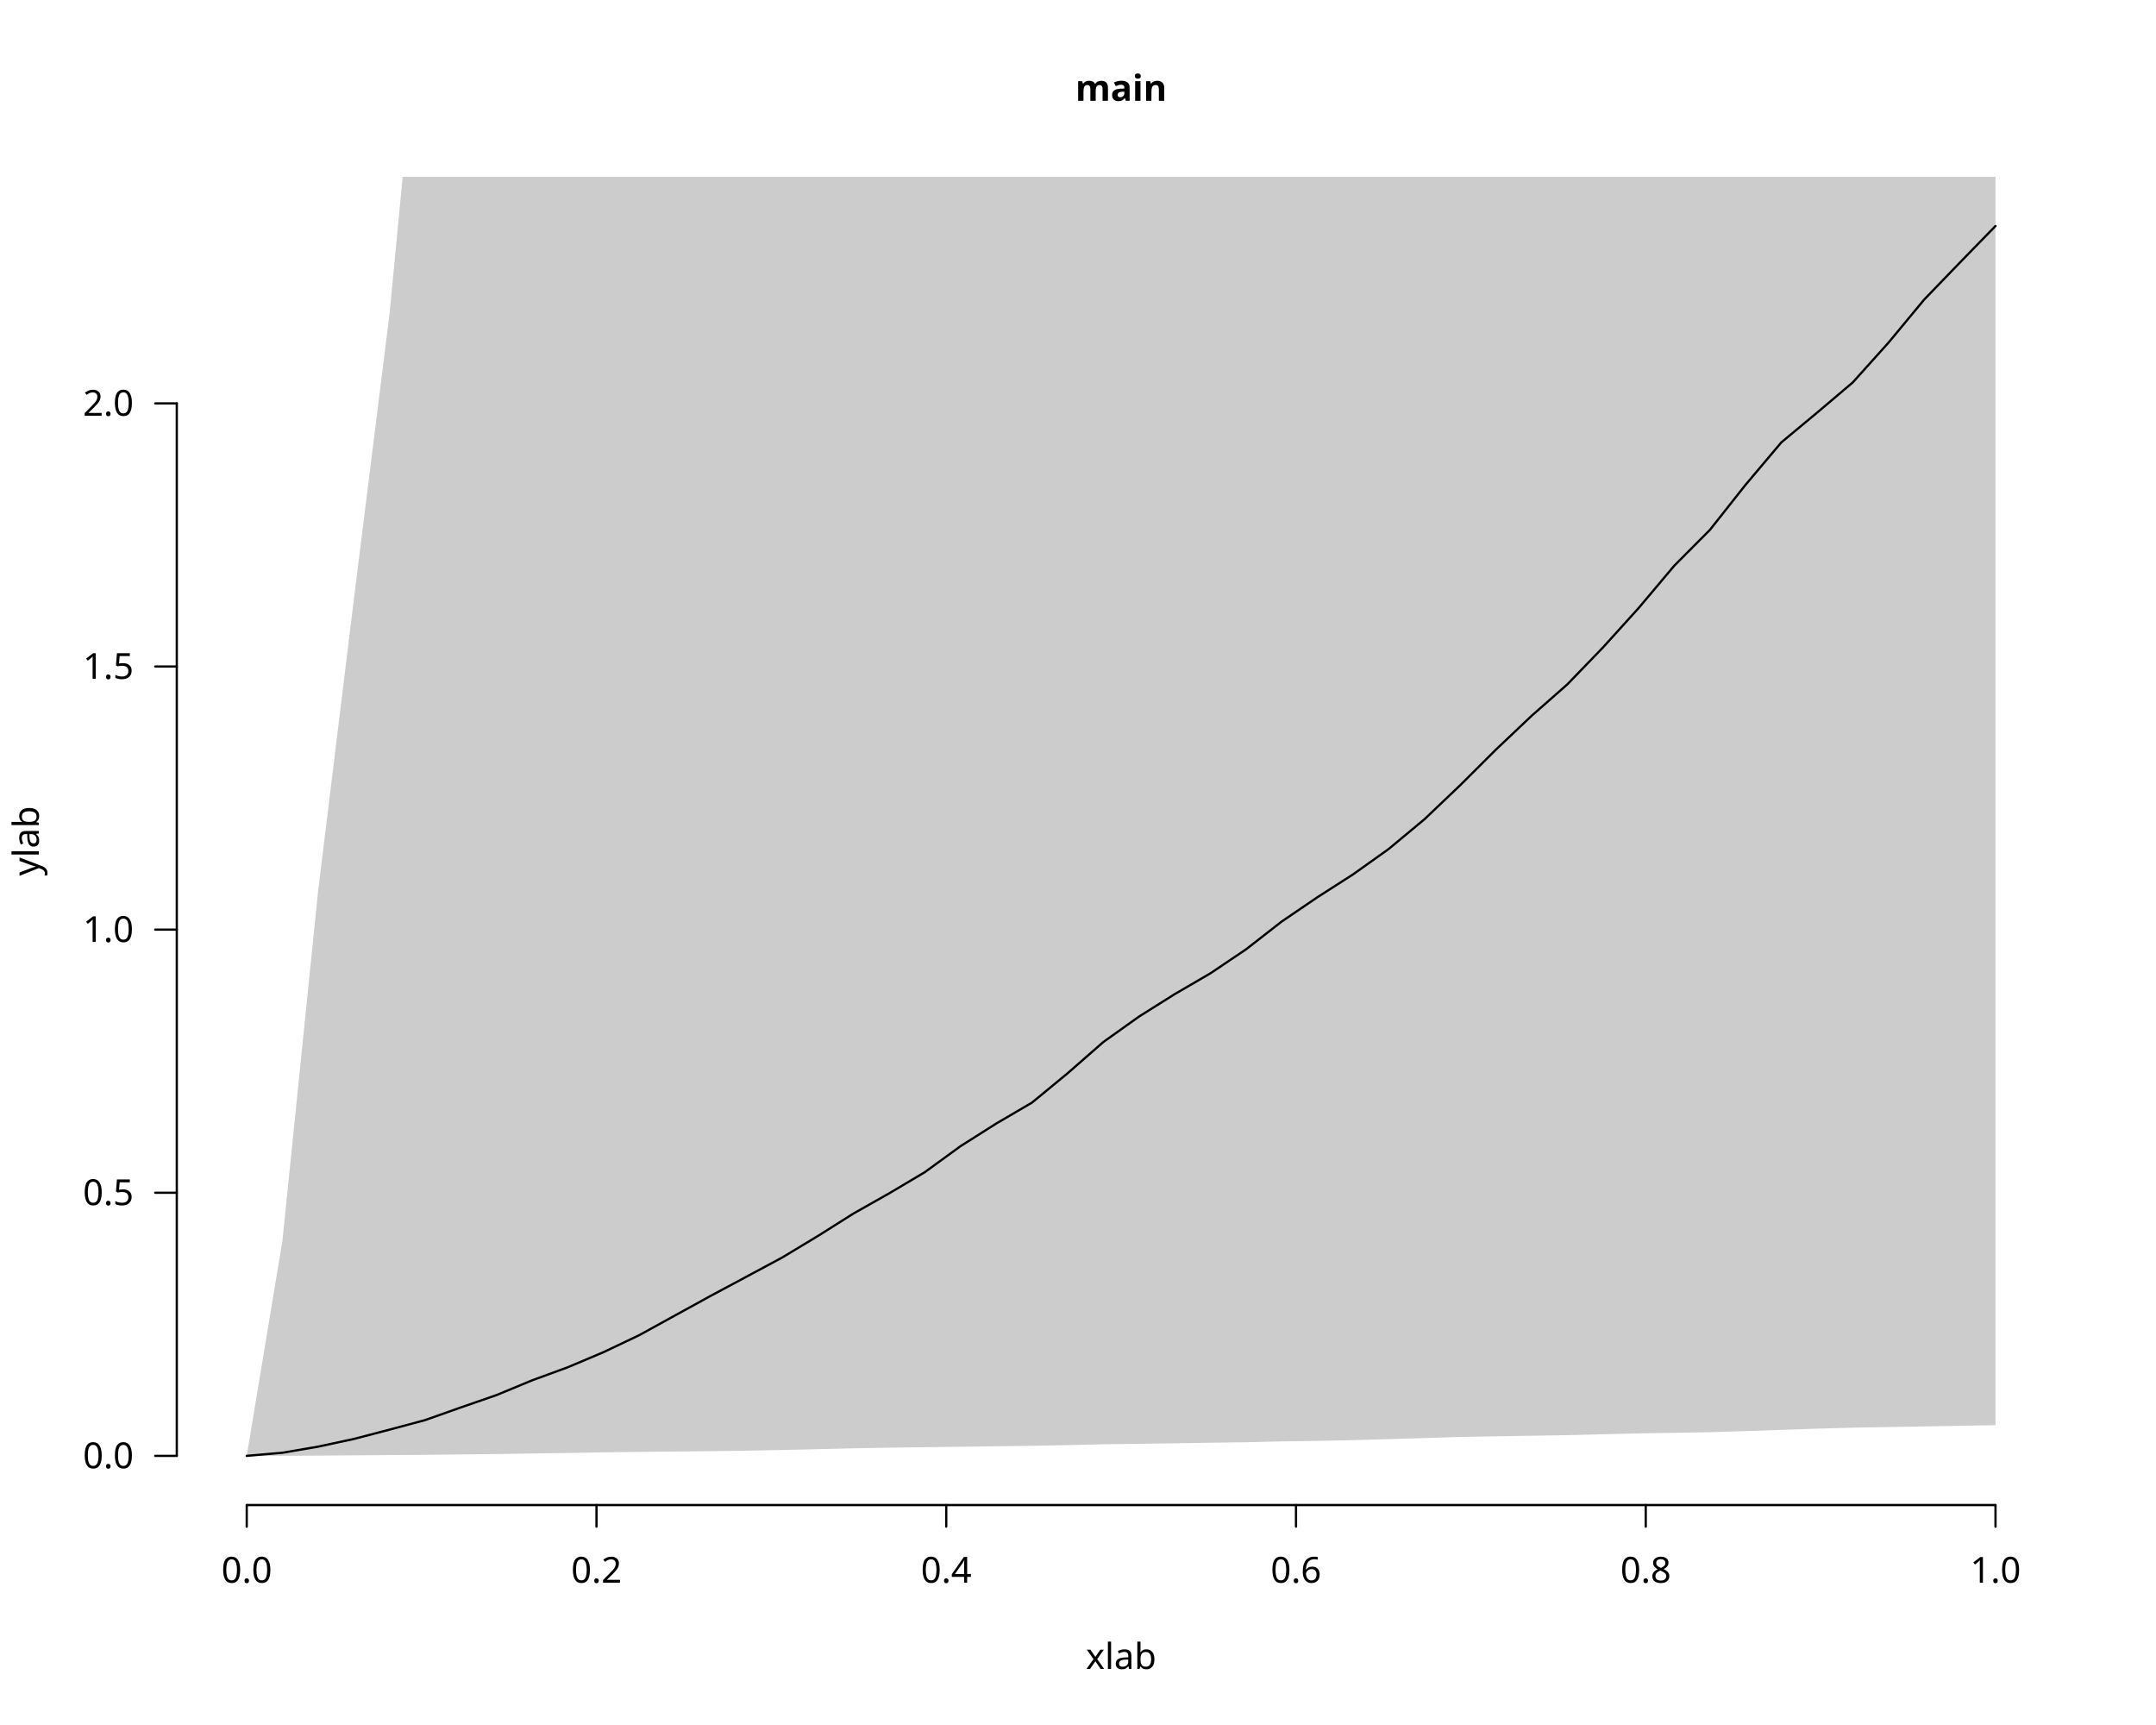
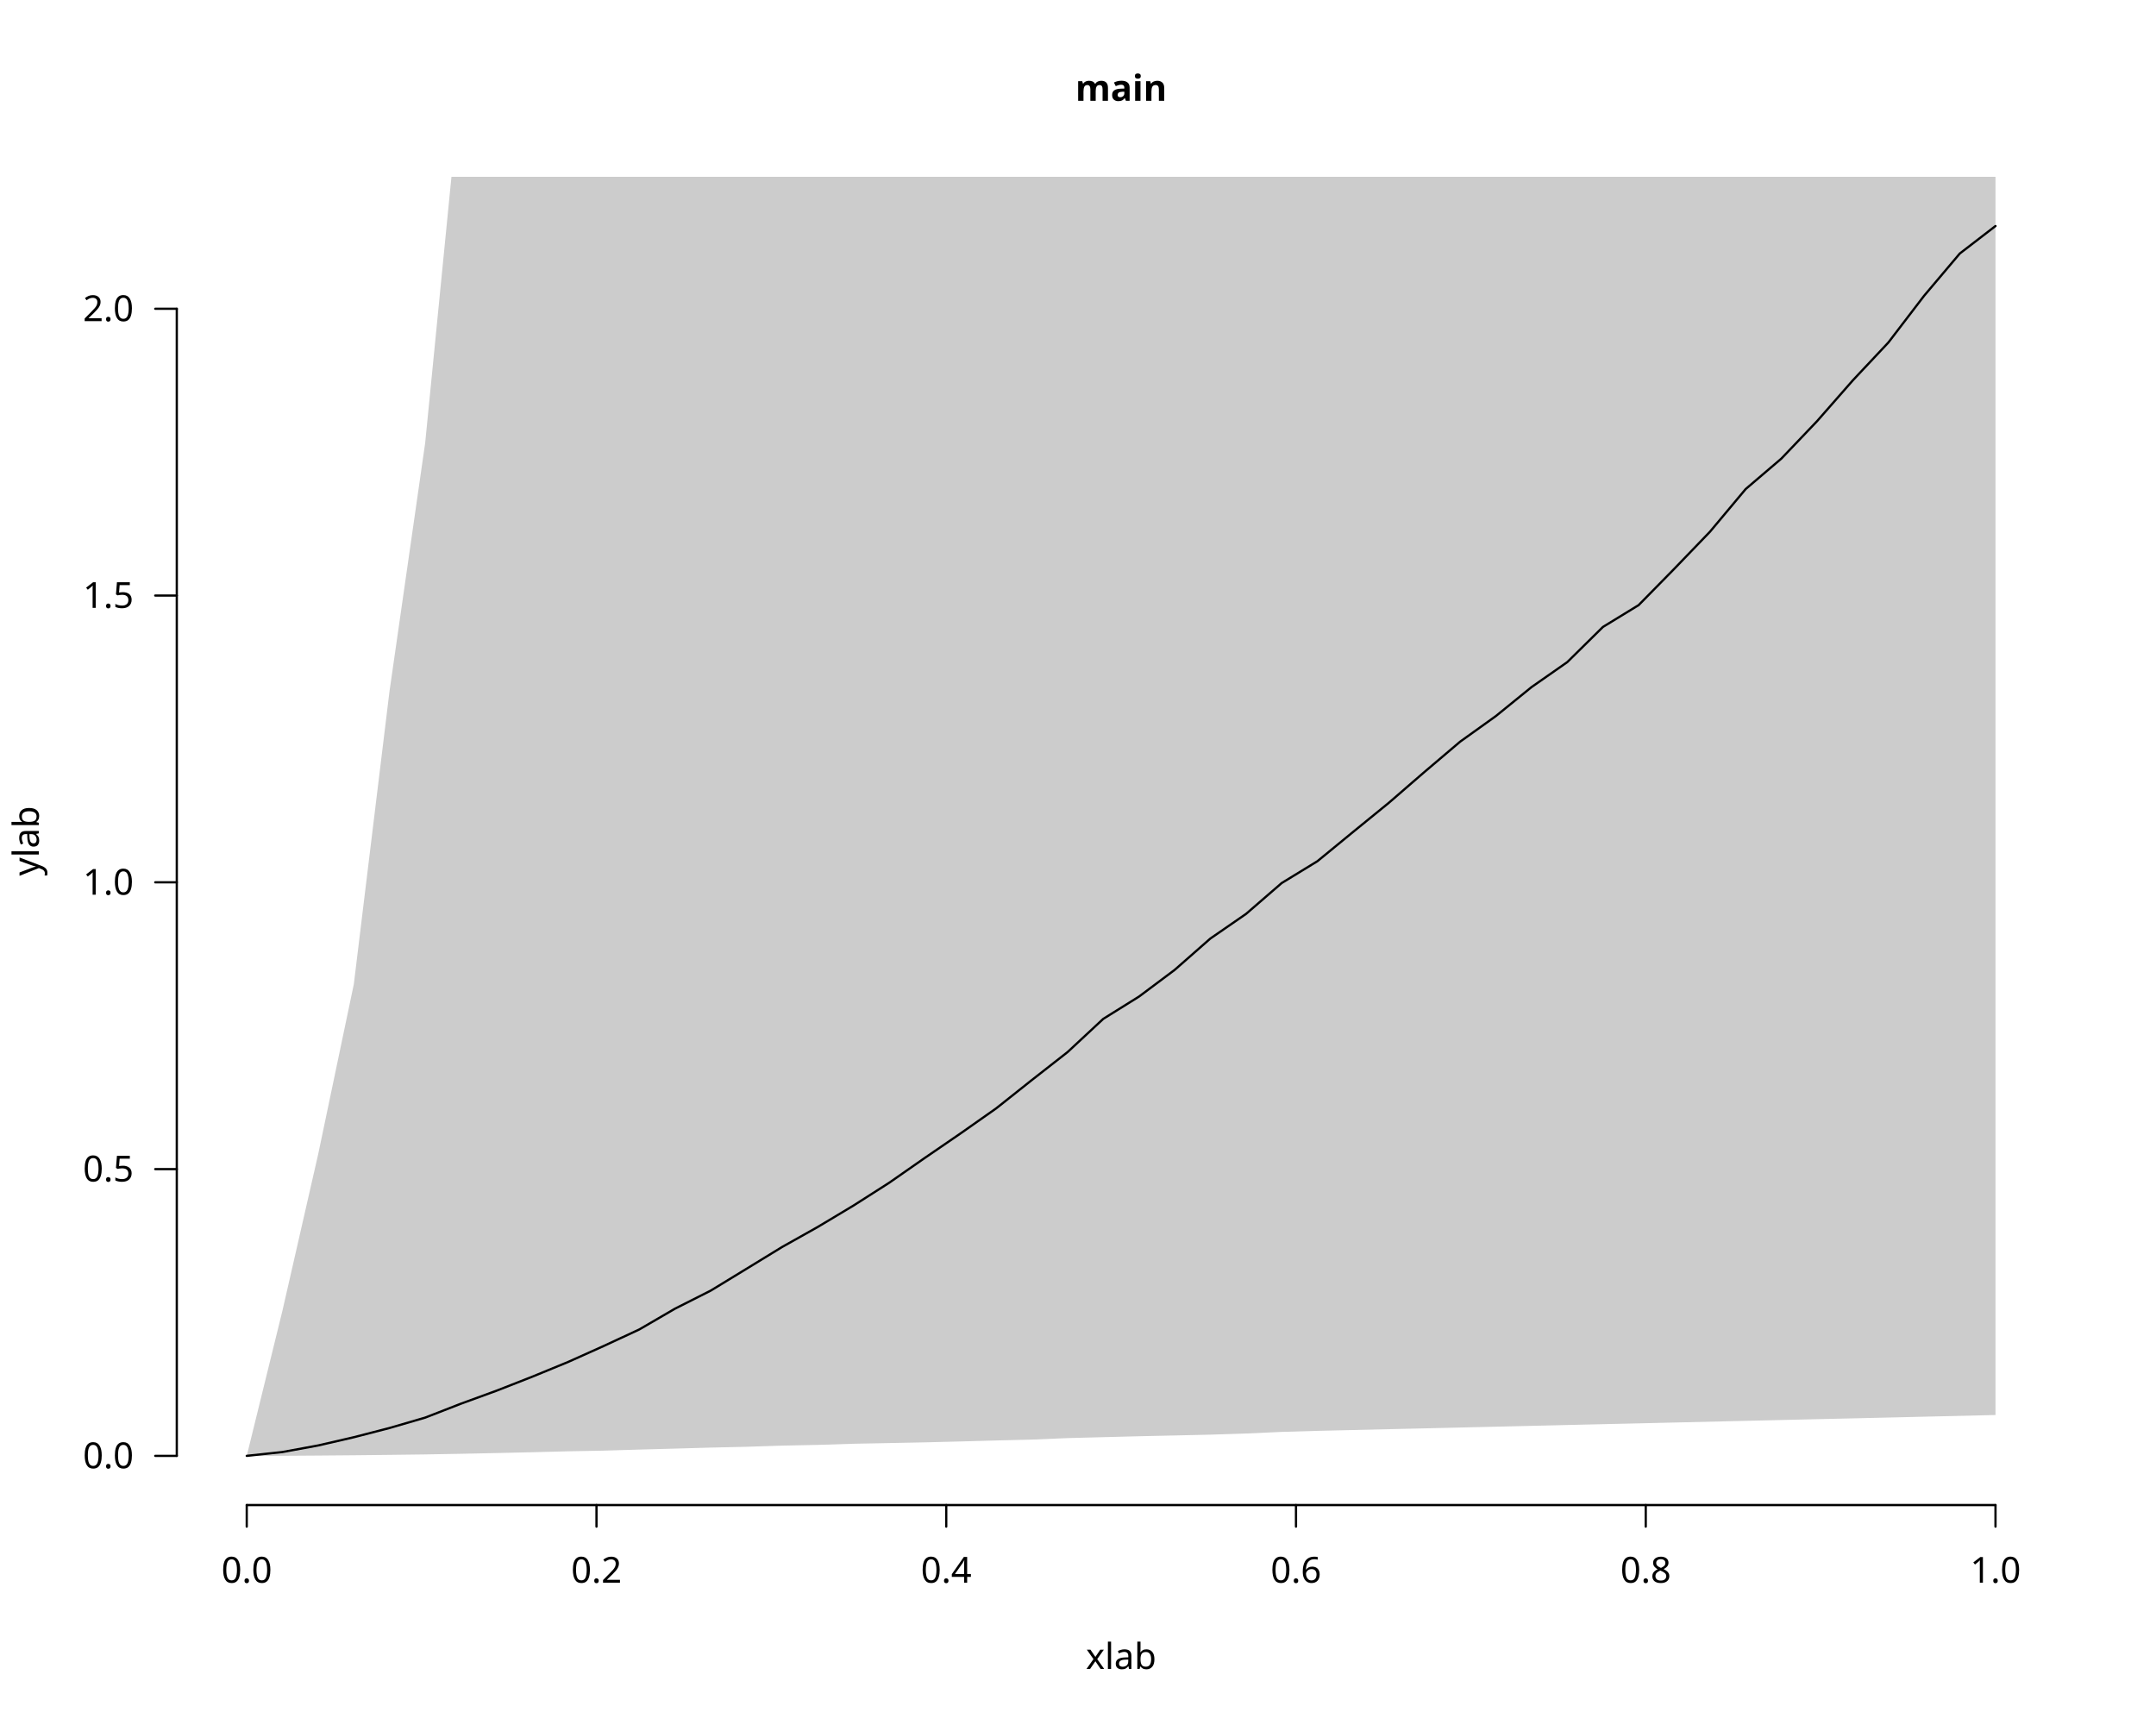
<svg xmlns="http://www.w3.org/2000/svg" class="svglite" data-engine-version="2.0" width="720.00pt" height="576.00pt" viewBox="0 0 720.00 576.00">
  <defs>
    <style type="text/css">
    .svglite line, .svglite polyline, .svglite polygon, .svglite path, .svglite rect, .svglite circle {
      fill: none;
      stroke: #000000;
      stroke-linecap: round;
      stroke-linejoin: round;
      stroke-miterlimit: 10.00;
    }
  </style>
  </defs>
  <rect width="100%" height="100%" style="stroke: none; fill: #FFFFFF;" />
  <defs>
    <clipPath id="cpMC4wMHw3MjAuMDB8MC4wMHw1NzYuMDA=">
      <rect x="0.00" y="0.00" width="720.00" height="576.00" />
    </clipPath>
  </defs>
  <g clip-path="url(#cpMC4wMHw3MjAuMDB8MC4wMHw1NzYuMDA=)">
    <line x1="82.40" y1="502.56" x2="666.40" y2="502.56" style="stroke-width: 0.75;" />
    <line x1="82.40" y1="502.56" x2="82.40" y2="509.76" style="stroke-width: 0.75;" />
    <line x1="199.20" y1="502.56" x2="199.20" y2="509.76" style="stroke-width: 0.75;" />
    <line x1="316.00" y1="502.56" x2="316.00" y2="509.76" style="stroke-width: 0.75;" />
    <line x1="432.80" y1="502.56" x2="432.80" y2="509.76" style="stroke-width: 0.75;" />
    <line x1="549.60" y1="502.56" x2="549.60" y2="509.76" style="stroke-width: 0.75;" />
    <line x1="666.40" y1="502.56" x2="666.40" y2="509.76" style="stroke-width: 0.75;" />
    <text x="82.40" y="528.48" text-anchor="middle" style="font-size: 12.00px; font-family: sans;" textLength="16.68px" lengthAdjust="spacingAndGlyphs">0.0</text>
    <text x="199.20" y="528.48" text-anchor="middle" style="font-size: 12.00px; font-family: sans;" textLength="16.68px" lengthAdjust="spacingAndGlyphs">0.2</text>
    <text x="316.00" y="528.48" text-anchor="middle" style="font-size: 12.00px; font-family: sans;" textLength="16.68px" lengthAdjust="spacingAndGlyphs">0.4</text>
    <text x="432.80" y="528.48" text-anchor="middle" style="font-size: 12.00px; font-family: sans;" textLength="16.68px" lengthAdjust="spacingAndGlyphs">0.6</text>
    <text x="549.60" y="528.48" text-anchor="middle" style="font-size: 12.00px; font-family: sans;" textLength="16.68px" lengthAdjust="spacingAndGlyphs">0.8</text>
    <text x="666.40" y="528.48" text-anchor="middle" style="font-size: 12.00px; font-family: sans;" textLength="16.68px" lengthAdjust="spacingAndGlyphs">1.0</text>
-     <line x1="59.04" y1="486.13" x2="59.04" y2="134.69" style="stroke-width: 0.75;" />
+     <line x1="59.04" y1="486.13" x2="59.04" y2="103.10" style="stroke-width: 0.75;" />
    <line x1="59.04" y1="486.13" x2="51.84" y2="486.13" style="stroke-width: 0.75;" />
-     <line x1="59.04" y1="398.27" x2="51.84" y2="398.27" style="stroke-width: 0.75;" />
-     <line x1="59.04" y1="310.41" x2="51.84" y2="310.41" style="stroke-width: 0.75;" />
-     <line x1="59.04" y1="222.55" x2="51.84" y2="222.55" style="stroke-width: 0.75;" />
-     <line x1="59.04" y1="134.69" x2="51.84" y2="134.69" style="stroke-width: 0.75;" />
+     <line x1="59.04" y1="390.38" x2="51.84" y2="390.38" style="stroke-width: 0.75;" />
+     <line x1="59.04" y1="294.62" x2="51.84" y2="294.62" style="stroke-width: 0.75;" />
+     <line x1="59.04" y1="198.86" x2="51.84" y2="198.86" style="stroke-width: 0.75;" />
+     <line x1="59.04" y1="103.10" x2="51.84" y2="103.10" style="stroke-width: 0.75;" />
    <text x="44.64" y="490.26" text-anchor="end" style="font-size: 12.00px; font-family: sans;" textLength="16.68px" lengthAdjust="spacingAndGlyphs">0.0</text>
-     <text x="44.64" y="402.40" text-anchor="end" style="font-size: 12.00px; font-family: sans;" textLength="16.68px" lengthAdjust="spacingAndGlyphs">0.5</text>
-     <text x="44.64" y="314.54" text-anchor="end" style="font-size: 12.00px; font-family: sans;" textLength="16.68px" lengthAdjust="spacingAndGlyphs">1.0</text>
-     <text x="44.64" y="226.68" text-anchor="end" style="font-size: 12.00px; font-family: sans;" textLength="16.68px" lengthAdjust="spacingAndGlyphs">1.5</text>
-     <text x="44.64" y="138.82" text-anchor="end" style="font-size: 12.00px; font-family: sans;" textLength="16.68px" lengthAdjust="spacingAndGlyphs">2.0</text>
+     <text x="44.64" y="394.50" text-anchor="end" style="font-size: 12.00px; font-family: sans;" textLength="16.68px" lengthAdjust="spacingAndGlyphs">0.5</text>
+     <text x="44.64" y="298.75" text-anchor="end" style="font-size: 12.00px; font-family: sans;" textLength="16.68px" lengthAdjust="spacingAndGlyphs">1.0</text>
+     <text x="44.64" y="202.99" text-anchor="end" style="font-size: 12.00px; font-family: sans;" textLength="16.68px" lengthAdjust="spacingAndGlyphs">1.5</text>
+     <text x="44.64" y="107.23" text-anchor="end" style="font-size: 12.00px; font-family: sans;" textLength="16.68px" lengthAdjust="spacingAndGlyphs">2.0</text>
    <text x="374.40" y="33.65" text-anchor="middle" style="font-size: 12.00px; font-weight: bold; font-family: sans;" textLength="26.01px" lengthAdjust="spacingAndGlyphs">main</text>
    <text x="374.40" y="557.28" text-anchor="middle" style="font-size: 12.00px; font-family: sans;" textLength="22.02px" lengthAdjust="spacingAndGlyphs">xlab</text>
    <text transform="translate(12.96,280.80) rotate(-90)" text-anchor="middle" style="font-size: 12.00px; font-family: sans;" textLength="22.02px" lengthAdjust="spacingAndGlyphs">ylab</text>
  </g>
  <defs>
    <clipPath id="cpNTkuMDR8Njg5Ljc2fDU5LjA0fDUwMi41Ng==">
      <rect x="59.04" y="59.04" width="630.72" height="443.52" />
    </clipPath>
  </defs>
  <g clip-path="url(#cpNTkuMDR8Njg5Ljc2fDU5LjA0fDUwMi41Ng==)">
-     <polygon points="82.40,486.13 94.32,486.11 106.24,486.05 118.16,485.96 130.07,485.87 141.99,485.79 153.91,485.65 165.83,485.52 177.75,485.34 189.67,485.16 201.58,484.95 213.50,484.80 225.42,484.68 237.34,484.56 249.26,484.40 261.18,484.17 273.09,483.90 285.01,483.61 296.93,483.40 308.85,483.24 320.77,483.09 332.69,482.93 344.60,482.77 356.52,482.54 368.44,482.26 380.36,482.10 392.28,481.94 404.20,481.75 416.11,481.58 428.03,481.30 439.95,481.13 451.87,480.88 463.79,480.54 475.71,480.19 487.62,479.82 499.54,479.60 511.46,479.41 523.38,479.22 535.30,478.92 547.22,478.63 559.13,478.43 571.05,478.23 582.97,477.86 594.89,477.46 606.81,477.05 618.73,476.72 630.64,476.51 642.56,476.30 654.48,476.09 666.40,475.88 666.40,-2880.00 339.72,-2880.00 332.69,-2722.77 320.77,-2428.19 308.85,-2145.42 296.93,-1941.05 285.01,-1802.79 273.09,-1635.95 261.18,-1386.98 249.26,-1148.65 237.34,-1015.21 225.42,-890.42 213.50,-743.99 201.58,-631.57 189.67,-490.17 177.75,-323.01 165.83,-221.87 153.91,-120.72 141.99,-19.25 130.07,104.98 118.16,200.26 106.24,297.46 94.32,414.30 82.40,486.13 " style="stroke-width: 0.75; stroke: none; fill: #CCCCCC;" />
-     <polyline points="82.40,486.13 94.32,485.09 106.24,483.05 118.16,480.49 130.07,477.38 141.99,474.18 153.91,469.96 165.83,465.83 177.75,460.89 189.67,456.53 201.58,451.49 213.50,445.82 225.42,439.25 237.34,432.70 249.26,426.32 261.18,419.92 273.09,412.74 285.01,405.22 296.93,398.48 308.85,391.40 320.77,382.72 332.69,375.17 344.60,368.20 356.52,358.39 368.44,347.96 380.36,339.46 392.28,331.96 404.20,325.02 416.11,317.00 428.03,307.71 439.95,299.60 451.87,291.96 463.79,283.46 475.71,273.55 487.62,262.21 499.54,250.33 511.46,239.04 523.38,228.55 535.30,216.21 547.22,203.04 559.13,188.89 571.05,176.91 582.97,161.83 594.89,147.71 606.81,137.80 618.73,127.70 630.64,114.45 642.56,100.06 654.48,87.70 666.40,75.47 " style="stroke-width: 0.75;" />
+     <polygon points="82.40,486.13 94.32,486.11 106.24,486.03 118.16,485.93 130.07,485.80 141.99,485.65 153.91,485.44 165.83,485.19 177.75,484.92 189.67,484.61 201.58,484.39 213.50,484.03 225.42,483.71 237.34,483.37 249.26,483.10 261.18,482.71 273.09,482.47 285.01,482.09 296.93,481.86 308.85,481.62 320.77,481.32 332.69,480.99 344.60,480.70 356.52,480.20 368.44,479.89 380.36,479.58 392.28,479.32 404.20,479.05 416.11,478.67 428.03,478.13 439.95,477.78 451.87,477.50 463.79,477.22 475.71,476.95 487.62,476.67 499.54,476.39 511.46,476.11 523.38,475.83 535.30,475.55 547.22,475.28 559.13,475.00 571.05,474.72 582.97,474.44 594.89,474.16 606.81,473.88 618.73,473.61 630.64,473.33 642.56,473.05 654.48,472.77 666.40,472.49 666.40,-2880.00 319.37,-2880.00 308.85,-2587.00 296.93,-2272.03 285.01,-1974.08 273.09,-1693.16 261.18,-1459.33 249.26,-1299.16 237.34,-1118.52 225.42,-925.10 213.50,-728.61 201.58,-538.07 189.67,-352.14 177.75,-225.98 165.83,-122.95 153.91,27.16 141.99,147.89 130.07,230.86 118.16,328.63 106.24,385.48 94.32,437.66 82.40,486.13 " style="stroke-width: 0.75; stroke: none; fill: #CCCCCC;" />
+     <polyline points="82.40,486.13 94.32,484.85 106.24,482.66 118.16,479.91 130.07,476.83 141.99,473.36 153.91,468.72 165.83,464.37 177.75,459.70 189.67,454.80 201.58,449.46 213.50,443.92 225.42,436.98 237.34,430.96 249.26,423.69 261.18,416.39 273.09,409.70 285.01,402.56 296.93,394.95 308.85,386.64 320.77,378.47 332.69,370.09 344.60,360.63 356.52,351.30 368.44,340.21 380.36,332.78 392.28,323.86 404.20,313.39 416.11,305.17 428.03,294.86 439.95,287.57 451.87,277.79 463.79,268.08 475.71,257.76 487.62,247.65 499.54,239.11 511.46,229.43 523.38,221.10 535.30,209.35 547.22,202.06 559.13,189.93 571.05,177.55 582.97,163.30 594.89,153.13 606.81,140.63 618.73,127.03 630.64,114.35 642.56,98.76 654.48,84.65 666.40,75.47 " style="stroke-width: 0.75;" />
  </g>
</svg>
